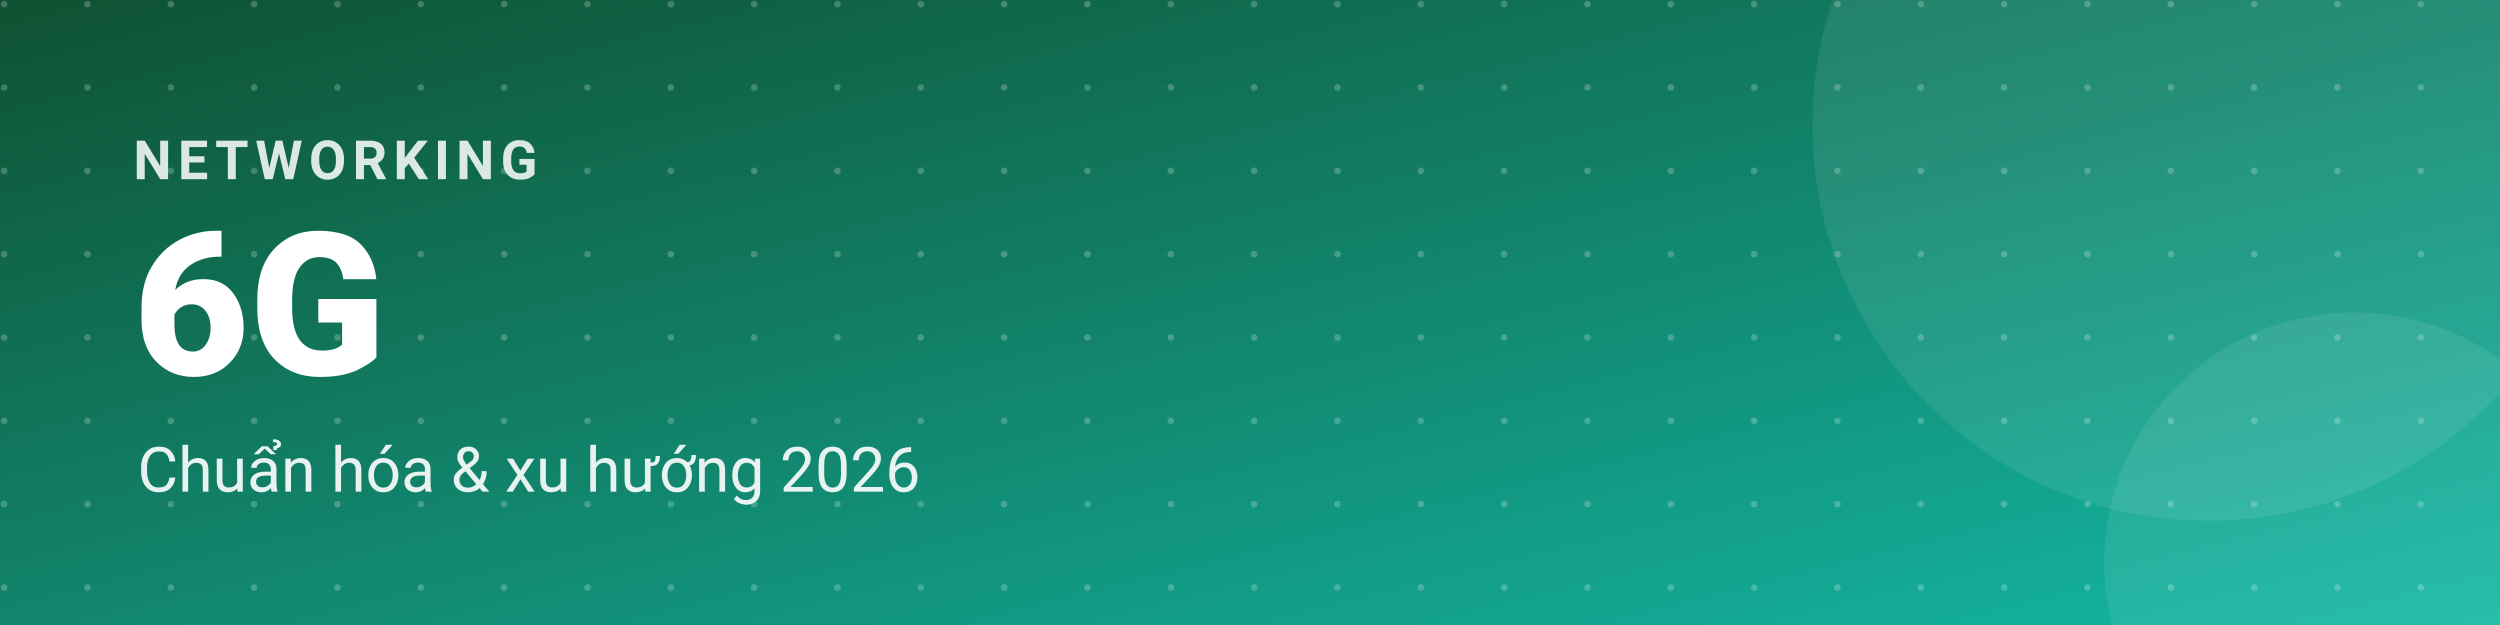
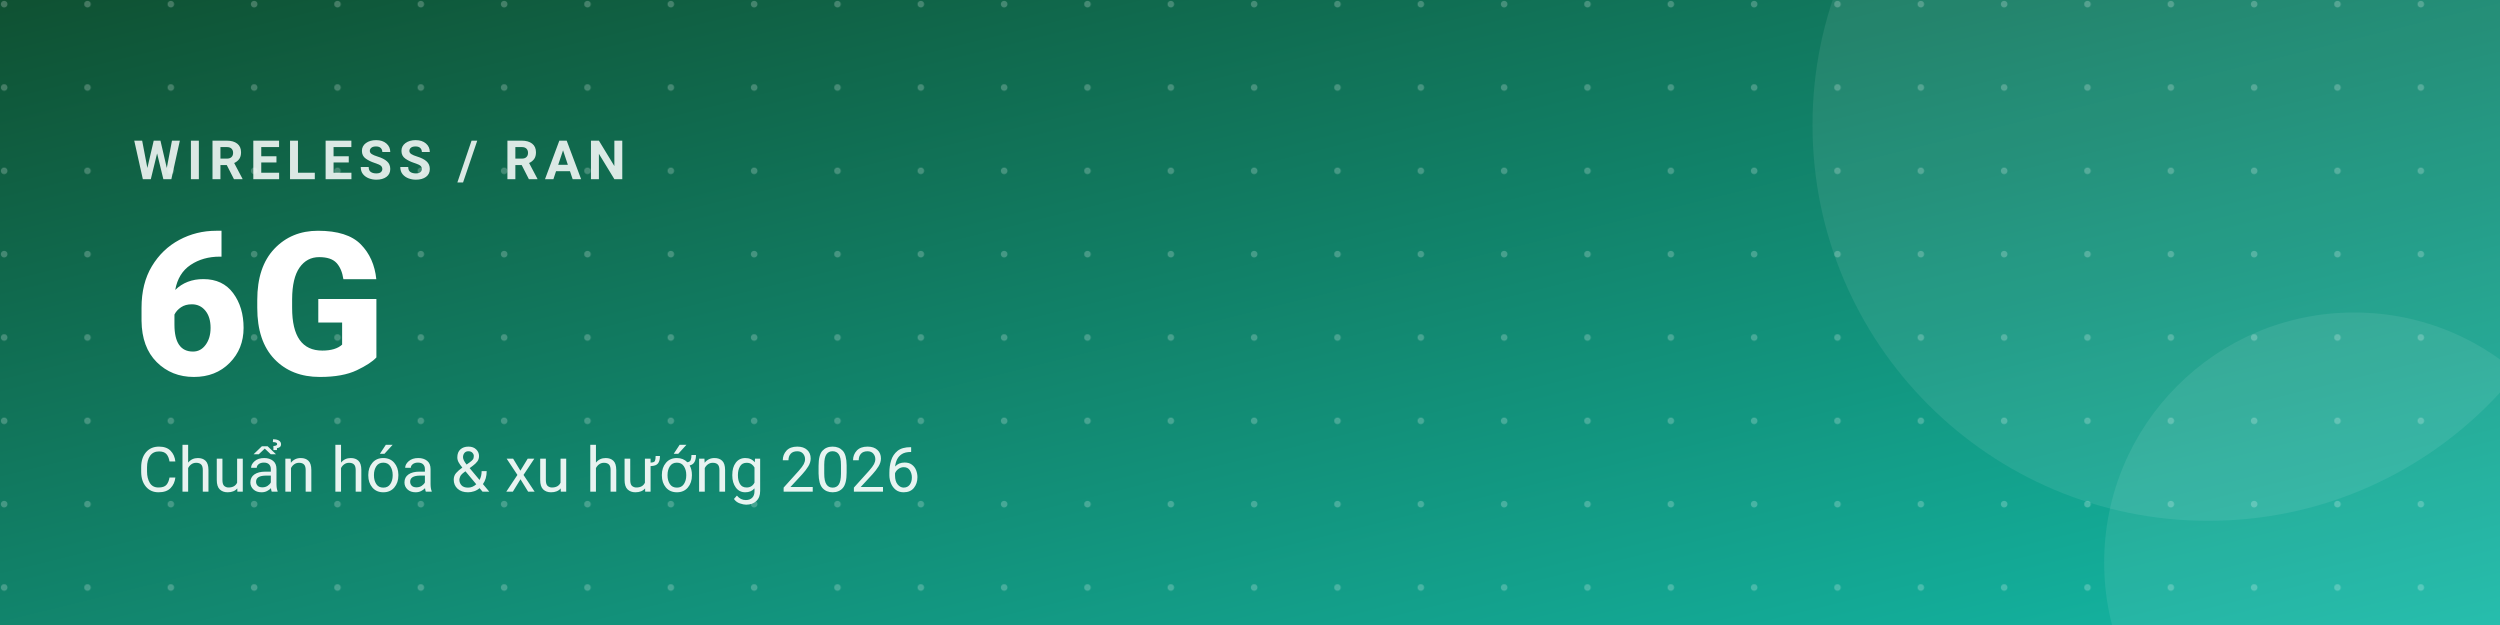
<svg xmlns="http://www.w3.org/2000/svg" viewBox="0 0 1200 300" role="img" aria-label="6G">
  <defs>
    <linearGradient id="g716122" x1="0" y1="0" x2="1" y2="1">
      <stop offset="0" stop-color="#0f5132" />
      <stop offset="1" stop-color="#14b8a6" />
    </linearGradient>
    <pattern id="p716122" width="40" height="40" patternUnits="userSpaceOnUse">
      <circle cx="2" cy="2" r="1.6" fill="#fff" fill-opacity=".22" />
    </pattern>
  </defs>
  <rect width="1200" height="300" fill="url(#g716122)" />
  <rect width="1200" height="300" fill="url(#p716122)" />
  <circle cx="1060" cy="60" r="190" fill="#fff" fill-opacity=".08" />
  <circle cx="1130" cy="270" r="120" fill="#fff" fill-opacity=".08" />
-   <text x="64" y="86" fill="#fff" fill-opacity=".85" font-family="system-ui,-apple-system,Segoe UI,Roboto,sans-serif" font-size="26" font-weight="600" letter-spacing="3">NETWORKING</text>
+   <text x="64" y="86" fill="#fff" fill-opacity=".85" font-family="system-ui,-apple-system,Segoe UI,Roboto,sans-serif" font-size="26" font-weight="600" letter-spacing="3">WIRELESS / RAN</text>
  <text x="64" y="180" fill="#fff" font-family="system-ui,-apple-system,Segoe UI,Roboto,sans-serif" font-size="96" font-weight="800">6G</text>
  <text x="66" y="236" fill="#fff" fill-opacity=".9" font-family="system-ui,-apple-system,Segoe UI,Roboto,sans-serif" font-size="30">Chuẩn hóa &amp; xu hướng 2026</text>
</svg>
